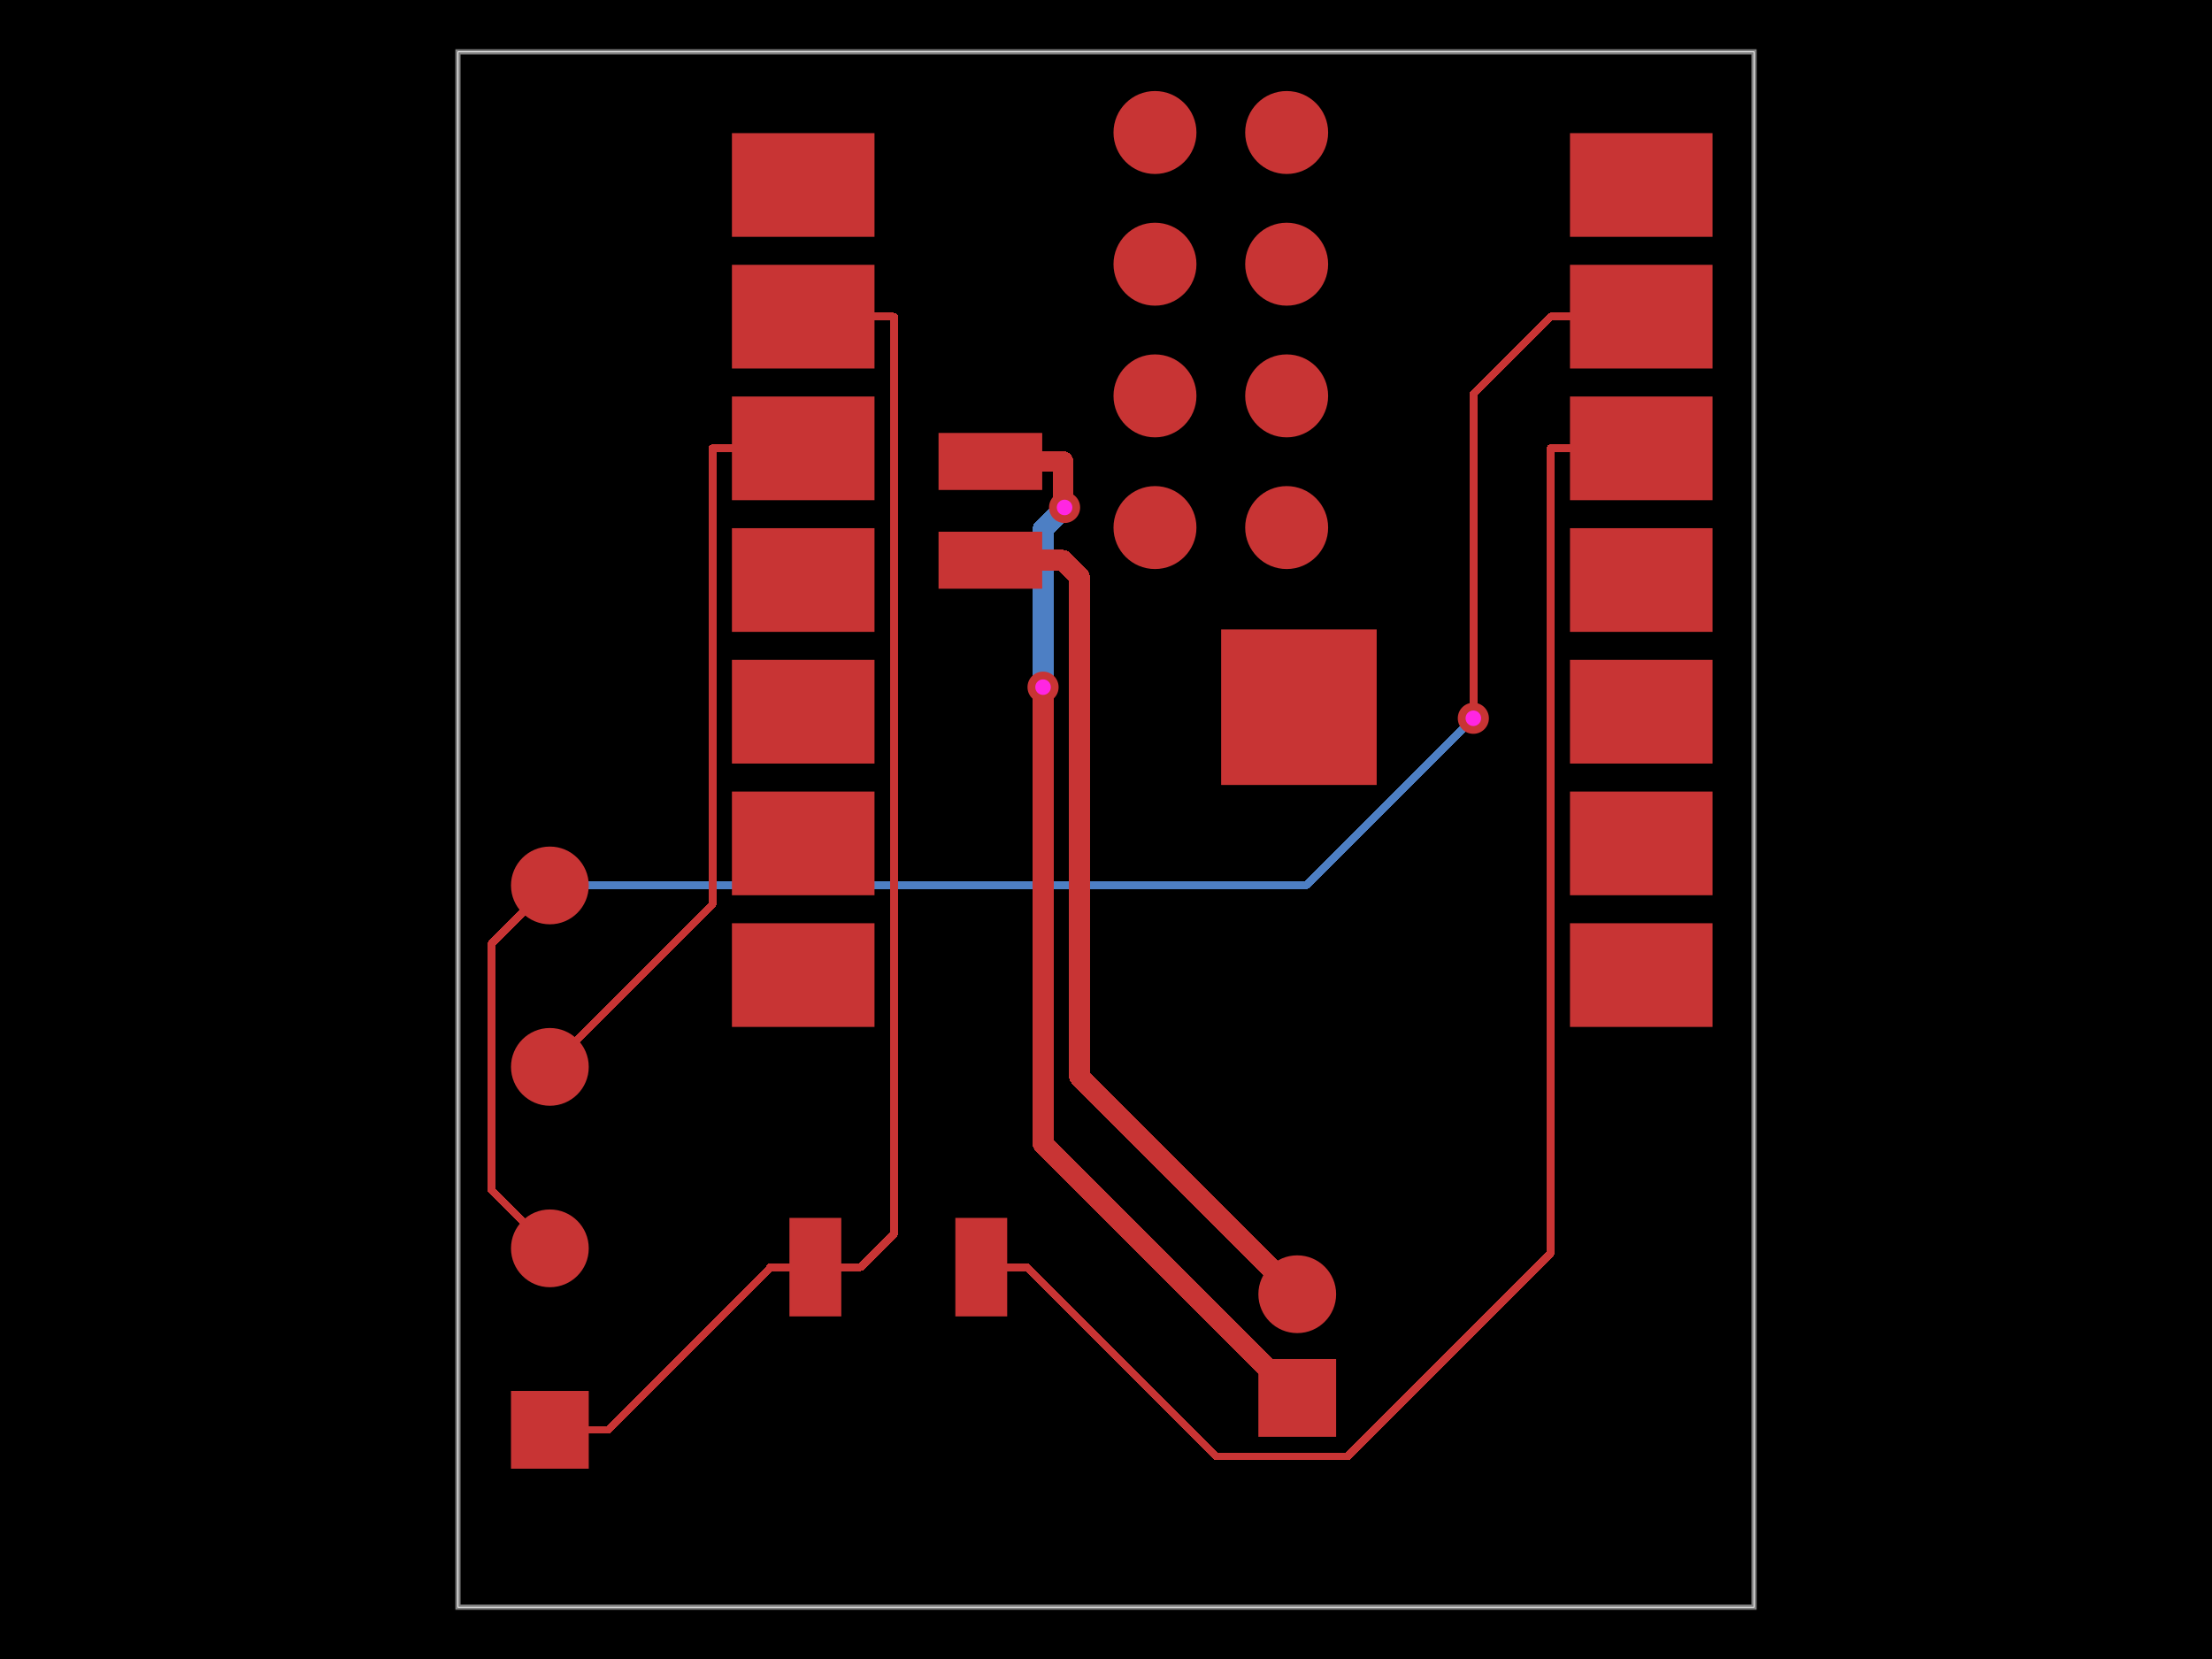
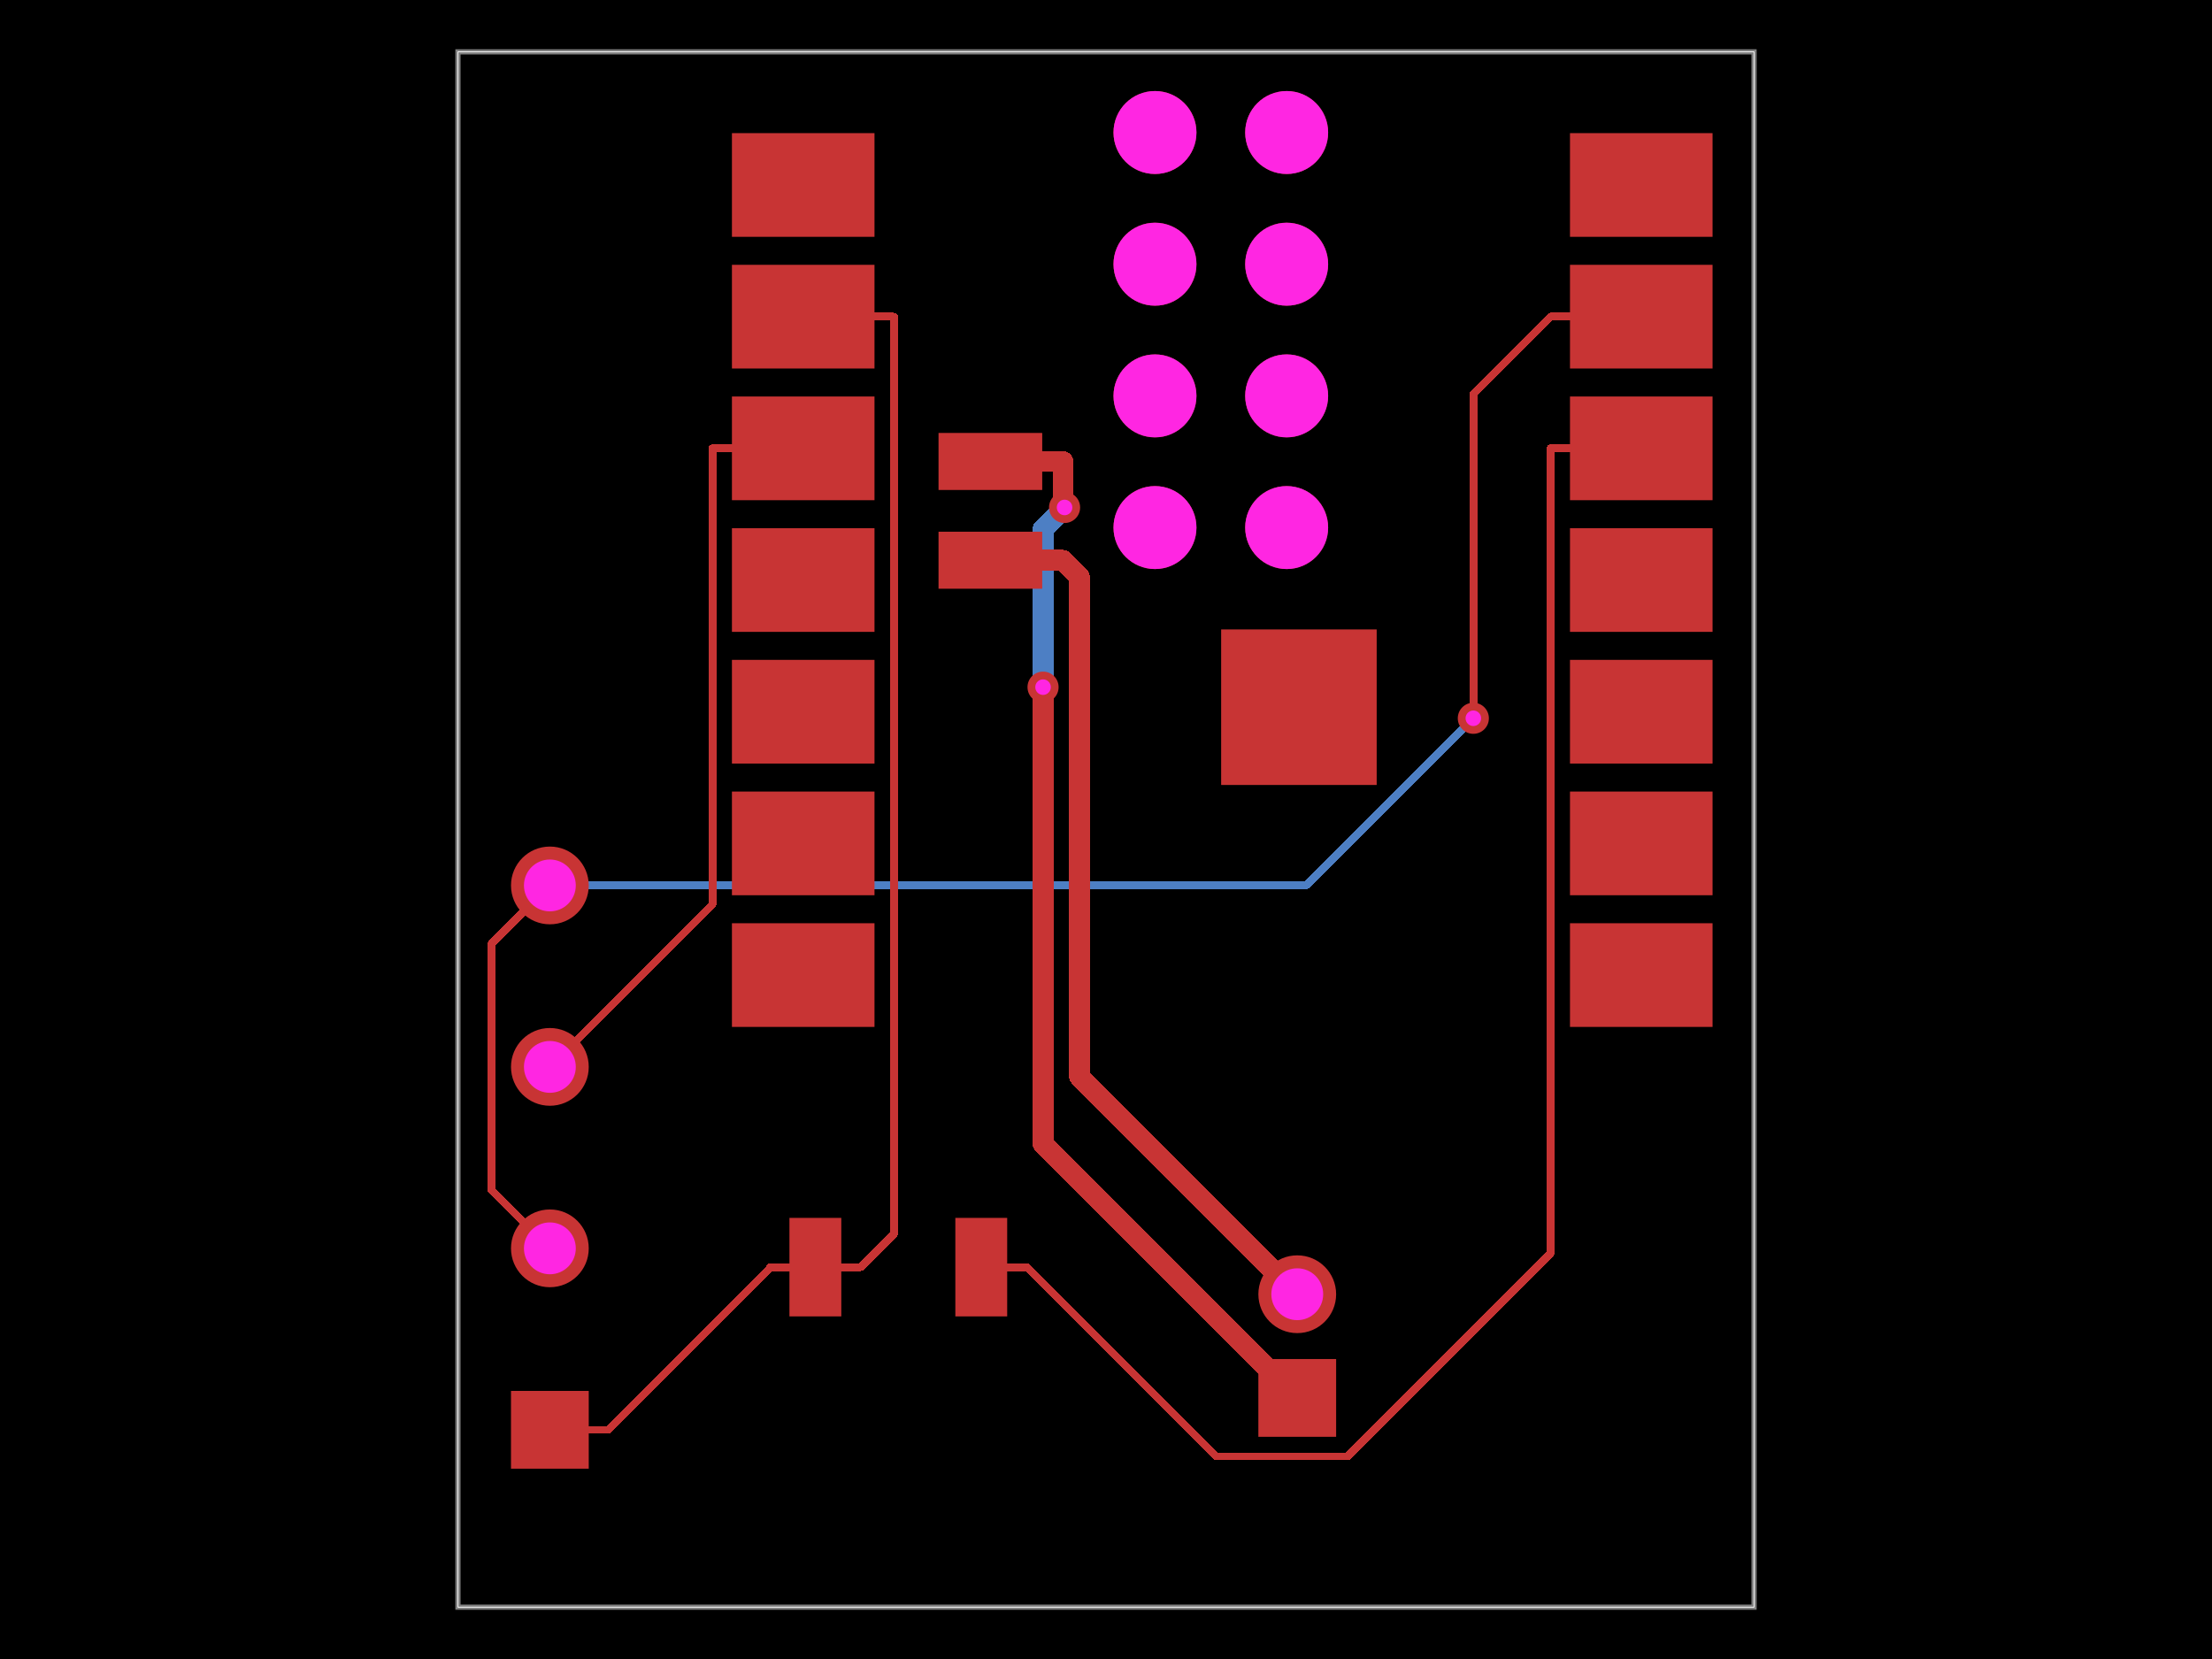
<svg xmlns="http://www.w3.org/2000/svg" width="800" height="600">
  <style />
  <rect class="boundary" x="0" y="0" fill="#000" width="800" height="600" />
  <rect class="pcb-boundary" fill="none" stroke="#fff" stroke-width="0.3" x="165.625" y="18.75" width="468.75" height="562.5" />
  <path class="pcb-board" d="M 165.625 581.25 L 634.375 581.25 L 634.375 18.75 L 165.625 18.75 Z" fill="none" stroke="rgba(255, 255, 255, 0.5)" stroke-width="1.875" />
  <path class="pcb-trace" stroke="rgb(77, 127, 196)" fill="none" d="M 377.234 248.516 L 377.234 248.516" stroke-width="7.5" stroke-linecap="round" stroke-linejoin="round" shape-rendering="crispEdges" data-layer="bottom" />
  <path class="pcb-trace" stroke="rgb(77, 127, 196)" fill="none" d="M 377.234 248.516 L 377.234 191.312" stroke-width="7.5" stroke-linecap="round" stroke-linejoin="round" shape-rendering="crispEdges" data-layer="bottom" />
  <path class="pcb-trace" stroke="rgb(77, 127, 196)" fill="none" d="M 377.234 191.312 L 385.017 183.529" stroke-width="7.5" stroke-linecap="round" stroke-linejoin="round" shape-rendering="crispEdges" data-layer="bottom" />
  <path class="pcb-trace" stroke="rgb(77, 127, 196)" fill="none" d="M 198.869 320.231 L 472.394 320.231" stroke-width="2.812" stroke-linecap="round" stroke-linejoin="round" shape-rendering="crispEdges" data-layer="bottom" />
  <path class="pcb-trace" stroke="rgb(77, 127, 196)" fill="none" d="M 472.394 320.231 L 532.853 259.772" stroke-width="2.812" stroke-linecap="round" stroke-linejoin="round" shape-rendering="crispEdges" data-layer="bottom" />
  <path class="pcb-trace" stroke="rgb(200, 52, 52)" fill="none" d="M 294.887 458.278 L 278.449 458.278" stroke-width="2.812" stroke-linecap="round" stroke-linejoin="round" shape-rendering="crispEdges" data-layer="top" />
  <path class="pcb-trace" stroke="rgb(200, 52, 52)" fill="none" d="M 198.869 517.106 L 219.994 517.106" stroke-width="2.812" stroke-linecap="round" stroke-linejoin="round" shape-rendering="crispEdges" data-layer="top" />
  <path class="pcb-trace" stroke="rgb(200, 52, 52)" fill="none" d="M 278.449 458.278 L 278.449 458.651" stroke-width="2.812" stroke-linecap="round" stroke-linejoin="round" shape-rendering="crispEdges" data-layer="top" />
  <path class="pcb-trace" stroke="rgb(200, 52, 52)" fill="none" d="M 278.449 458.651 L 219.994 517.106" stroke-width="2.812" stroke-linecap="round" stroke-linejoin="round" shape-rendering="crispEdges" data-layer="top" />
  <path class="pcb-trace" stroke="rgb(200, 52, 52)" fill="none" d="M 593.59 162.15 L 560.746 162.15" stroke-width="2.812" stroke-linecap="round" stroke-linejoin="round" shape-rendering="crispEdges" data-layer="top" />
  <path class="pcb-trace" stroke="rgb(200, 52, 52)" fill="none" d="M 560.746 162.15 L 560.746 453.354" stroke-width="2.812" stroke-linecap="round" stroke-linejoin="round" shape-rendering="crispEdges" data-layer="top" />
  <path class="pcb-trace" stroke="rgb(200, 52, 52)" fill="none" d="M 560.746 453.354 L 487.399 526.701" stroke-width="2.812" stroke-linecap="round" stroke-linejoin="round" shape-rendering="crispEdges" data-layer="top" />
  <path class="pcb-trace" stroke="rgb(200, 52, 52)" fill="none" d="M 487.399 526.701 L 439.748 526.701" stroke-width="2.812" stroke-linecap="round" stroke-linejoin="round" shape-rendering="crispEdges" data-layer="top" />
  <path class="pcb-trace" stroke="rgb(200, 52, 52)" fill="none" d="M 439.748 526.701 L 371.326 458.278" stroke-width="2.812" stroke-linecap="round" stroke-linejoin="round" shape-rendering="crispEdges" data-layer="top" />
  <path class="pcb-trace" stroke="rgb(200, 52, 52)" fill="none" d="M 354.887 458.278 L 371.326 458.278" stroke-width="2.812" stroke-linecap="round" stroke-linejoin="round" shape-rendering="crispEdges" data-layer="top" />
  <path class="pcb-trace" stroke="rgb(200, 52, 52)" fill="none" d="M 469.169 468.075 L 390.391 389.297" stroke-width="7.5" stroke-linecap="round" stroke-linejoin="round" shape-rendering="crispEdges" data-layer="top" />
  <path class="pcb-trace" stroke="rgb(200, 52, 52)" fill="none" d="M 390.391 389.297 L 390.391 208.537" stroke-width="7.5" stroke-linecap="round" stroke-linejoin="round" shape-rendering="crispEdges" data-layer="top" />
  <path class="pcb-trace" stroke="rgb(200, 52, 52)" fill="none" d="M 390.391 208.537 L 384.466 202.613" stroke-width="7.5" stroke-linecap="round" stroke-linejoin="round" shape-rendering="crispEdges" data-layer="top" />
  <path class="pcb-trace" stroke="rgb(200, 52, 52)" fill="none" d="M 358.184 202.613 L 384.466 202.613" stroke-width="7.5" stroke-linecap="round" stroke-linejoin="round" shape-rendering="crispEdges" data-layer="top" />
  <path class="pcb-trace" stroke="rgb(200, 52, 52)" fill="none" d="M 358.184 166.894 L 384.466 166.894" stroke-width="7.5" stroke-linecap="round" stroke-linejoin="round" shape-rendering="crispEdges" data-layer="top" />
  <path class="pcb-trace" stroke="rgb(200, 52, 52)" fill="none" d="M 384.466 166.894 L 384.466 182.977" stroke-width="7.5" stroke-linecap="round" stroke-linejoin="round" shape-rendering="crispEdges" data-layer="top" />
  <path class="pcb-trace" stroke="rgb(200, 52, 52)" fill="none" d="M 384.466 182.977 L 385.017 183.529" stroke-width="7.5" stroke-linecap="round" stroke-linejoin="round" shape-rendering="crispEdges" data-layer="top" />
  <path class="pcb-trace" stroke="rgb(200, 52, 52)" fill="none" d="M 385.017 183.529 L 385.017 183.529" stroke-width="7.5" stroke-linecap="round" stroke-linejoin="round" shape-rendering="crispEdges" data-layer="top" />
  <path class="pcb-trace" stroke="rgb(200, 52, 52)" fill="none" d="M 377.234 248.516 L 377.234 413.64" stroke-width="7.5" stroke-linecap="round" stroke-linejoin="round" shape-rendering="crispEdges" data-layer="top" />
  <path class="pcb-trace" stroke="rgb(200, 52, 52)" fill="none" d="M 377.234 413.64 L 469.169 505.575" stroke-width="7.5" stroke-linecap="round" stroke-linejoin="round" shape-rendering="crispEdges" data-layer="top" />
  <path class="pcb-trace" stroke="rgb(200, 52, 52)" fill="none" d="M 294.887 458.278 L 311.326 458.278" stroke-width="2.812" stroke-linecap="round" stroke-linejoin="round" shape-rendering="crispEdges" data-layer="top" />
  <path class="pcb-trace" stroke="rgb(200, 52, 52)" fill="none" d="M 290.496 114.525 L 323.341 114.525" stroke-width="2.812" stroke-linecap="round" stroke-linejoin="round" shape-rendering="crispEdges" data-layer="top" />
  <path class="pcb-trace" stroke="rgb(200, 52, 52)" fill="none" d="M 323.341 114.525 L 323.341 446.263" stroke-width="2.812" stroke-linecap="round" stroke-linejoin="round" shape-rendering="crispEdges" data-layer="top" />
  <path class="pcb-trace" stroke="rgb(200, 52, 52)" fill="none" d="M 323.341 446.263 L 311.326 458.278" stroke-width="2.812" stroke-linecap="round" stroke-linejoin="round" shape-rendering="crispEdges" data-layer="top" />
  <path class="pcb-trace" stroke="rgb(200, 52, 52)" fill="none" d="M 290.496 162.15 L 257.652 162.15" stroke-width="2.812" stroke-linecap="round" stroke-linejoin="round" shape-rendering="crispEdges" data-layer="top" />
  <path class="pcb-trace" stroke="rgb(200, 52, 52)" fill="none" d="M 257.652 162.15 L 257.652 327.073" stroke-width="2.812" stroke-linecap="round" stroke-linejoin="round" shape-rendering="crispEdges" data-layer="top" />
  <path class="pcb-trace" stroke="rgb(200, 52, 52)" fill="none" d="M 257.652 327.073 L 198.869 385.856" stroke-width="2.812" stroke-linecap="round" stroke-linejoin="round" shape-rendering="crispEdges" data-layer="top" />
  <path class="pcb-trace" stroke="rgb(200, 52, 52)" fill="none" d="M 198.869 320.231 L 177.743 341.357" stroke-width="2.812" stroke-linecap="round" stroke-linejoin="round" shape-rendering="crispEdges" data-layer="top" />
  <path class="pcb-trace" stroke="rgb(200, 52, 52)" fill="none" d="M 177.743 341.357 L 177.743 430.356" stroke-width="2.812" stroke-linecap="round" stroke-linejoin="round" shape-rendering="crispEdges" data-layer="top" />
  <path class="pcb-trace" stroke="rgb(200, 52, 52)" fill="none" d="M 177.743 430.356 L 198.869 451.481" stroke-width="2.812" stroke-linecap="round" stroke-linejoin="round" shape-rendering="crispEdges" data-layer="top" />
  <path class="pcb-trace" stroke="rgb(200, 52, 52)" fill="none" d="M 560.746 114.525 L 532.853 142.417" stroke-width="2.812" stroke-linecap="round" stroke-linejoin="round" shape-rendering="crispEdges" data-layer="top" />
  <path class="pcb-trace" stroke="rgb(200, 52, 52)" fill="none" d="M 532.853 142.417 L 532.853 259.772" stroke-width="2.812" stroke-linecap="round" stroke-linejoin="round" shape-rendering="crispEdges" data-layer="top" />
  <path class="pcb-trace" stroke="rgb(200, 52, 52)" fill="none" d="M 532.853 259.772 L 532.853 259.772" stroke-width="2.812" stroke-linecap="round" stroke-linejoin="round" shape-rendering="crispEdges" data-layer="top" />
  <path class="pcb-trace" stroke="rgb(200, 52, 52)" fill="none" d="M 593.59 114.525 L 560.746 114.525" stroke-width="2.812" stroke-linecap="round" stroke-linejoin="round" shape-rendering="crispEdges" data-layer="top" />
  <rect class="pcb-pad" fill="rgb(200, 52, 52)" x="345.513" y="440.466" width="18.75" height="35.625" data-layer="top" />
  <rect class="pcb-pad" fill="rgb(200, 52, 52)" x="285.513" y="440.466" width="18.75" height="35.625" data-layer="top" />
  <rect class="pcb-pad" fill="rgb(200, 52, 52)" x="264.714" y="48.15" width="51.562" height="37.5" data-layer="top" />
  <rect class="pcb-pad" fill="rgb(200, 52, 52)" x="264.714" y="95.775" width="51.562" height="37.5" data-layer="top" />
  <rect class="pcb-pad" fill="rgb(200, 52, 52)" x="264.714" y="143.4" width="51.562" height="37.5" data-layer="top" />
  <rect class="pcb-pad" fill="rgb(200, 52, 52)" x="264.714" y="191.025" width="51.562" height="37.5" data-layer="top" />
  <rect class="pcb-pad" fill="rgb(200, 52, 52)" x="264.714" y="238.65" width="51.562" height="37.5" data-layer="top" />
  <rect class="pcb-pad" fill="rgb(200, 52, 52)" x="264.714" y="286.275" width="51.562" height="37.5" data-layer="top" />
  <rect class="pcb-pad" fill="rgb(200, 52, 52)" x="264.714" y="333.9" width="51.562" height="37.5" data-layer="top" />
  <rect class="pcb-pad" fill="rgb(200, 52, 52)" x="567.808" y="333.9" width="51.562" height="37.5" data-layer="top" />
  <rect class="pcb-pad" fill="rgb(200, 52, 52)" x="567.808" y="286.275" width="51.562" height="37.5" data-layer="top" />
  <rect class="pcb-pad" fill="rgb(200, 52, 52)" x="567.808" y="238.65" width="51.562" height="37.5" data-layer="top" />
  <rect class="pcb-pad" fill="rgb(200, 52, 52)" x="567.808" y="191.025" width="51.562" height="37.5" data-layer="top" />
  <rect class="pcb-pad" fill="rgb(200, 52, 52)" x="567.808" y="143.4" width="51.562" height="37.5" data-layer="top" />
  <rect class="pcb-pad" fill="rgb(200, 52, 52)" x="567.808" y="95.775" width="51.562" height="37.5" data-layer="top" />
  <rect class="pcb-pad" fill="rgb(200, 52, 52)" x="567.808" y="48.15" width="51.562" height="37.5" data-layer="top" />
  <rect class="pcb-pad" fill="rgb(200, 52, 52)" x="339.433" y="192.3" width="37.5" height="20.625" data-layer="top" />
  <rect class="pcb-pad" fill="rgb(200, 52, 52)" x="339.433" y="156.581" width="37.5" height="20.625" data-layer="top" />
-   <circle class="pcb-pad" fill="rgb(200, 52, 52)" cx="417.714" cy="47.925" r="15" data-layer="top" />
-   <circle class="pcb-pad" fill="rgb(200, 52, 52)" cx="465.339" cy="47.925" r="15" data-layer="top" />
-   <circle class="pcb-pad" fill="rgb(200, 52, 52)" cx="417.714" cy="95.55" r="15" data-layer="top" />
-   <circle class="pcb-pad" fill="rgb(200, 52, 52)" cx="465.339" cy="95.55" r="15" data-layer="top" />
-   <circle class="pcb-pad" fill="rgb(200, 52, 52)" cx="417.714" cy="143.175" r="15" data-layer="top" />
-   <circle class="pcb-pad" fill="rgb(200, 52, 52)" cx="465.339" cy="143.175" r="15" data-layer="top" />
-   <circle class="pcb-pad" fill="rgb(200, 52, 52)" cx="417.714" cy="190.8" r="15" data-layer="top" />
-   <circle class="pcb-pad" fill="rgb(200, 52, 52)" cx="465.339" cy="190.8" r="15" data-layer="top" />
  <rect class="pcb-pad" fill="rgb(200, 52, 52)" x="441.646" y="227.644" width="56.25" height="56.25" data-layer="top" />
  <rect class="pcb-pad" fill="rgb(200, 52, 52)" x="455.106" y="491.513" width="28.125" height="28.125" data-layer="top" />
-   <circle class="pcb-pad" fill="rgb(200, 52, 52)" cx="469.169" cy="468.075" r="14.062" data-layer="top" />
  <rect class="pcb-pad" fill="rgb(200, 52, 52)" x="184.806" y="503.044" width="28.125" height="28.125" data-layer="top" />
-   <circle class="pcb-pad" fill="rgb(200, 52, 52)" cx="198.869" cy="451.481" r="14.062" data-layer="top" />
-   <circle class="pcb-pad" fill="rgb(200, 52, 52)" cx="198.869" cy="385.856" r="14.062" data-layer="top" />
-   <circle class="pcb-pad" fill="rgb(200, 52, 52)" cx="198.869" cy="320.231" r="14.062" data-layer="top" />
  <g>
    <circle class="pcb-hole-outer" fill="rgb(200, 52, 52)" cx="377.234" cy="248.516" r="5.625" />
    <circle class="pcb-hole-inner" fill="#FF26E2" cx="377.234" cy="248.516" r="2.812" />
  </g>
  <g>
    <circle class="pcb-hole-outer" fill="rgb(200, 52, 52)" cx="385.017" cy="183.529" r="5.625" />
    <circle class="pcb-hole-inner" fill="#FF26E2" cx="385.017" cy="183.529" r="2.812" />
  </g>
  <g>
    <circle class="pcb-hole-outer" fill="rgb(200, 52, 52)" cx="532.853" cy="259.772" r="5.625" />
    <circle class="pcb-hole-inner" fill="#FF26E2" cx="532.853" cy="259.772" r="2.812" />
  </g>
+   <g>
+     <circle class="pcb-hole-outer" fill="rgb(200, 52, 52)" cx="417.714" cy="47.925" r="15" />
+     <circle class="pcb-hole-inner" fill="#FF26E2" cx="417.714" cy="47.925" r="15" />
+   </g>
+   <g>
+     <circle class="pcb-hole-outer" fill="rgb(200, 52, 52)" cx="465.339" cy="47.925" r="15" />
+     <circle class="pcb-hole-inner" fill="#FF26E2" cx="465.339" cy="47.925" r="15" />
+   </g>
+   <g>
+     <circle class="pcb-hole-outer" fill="rgb(200, 52, 52)" cx="417.714" cy="95.55" r="15" />
+     <circle class="pcb-hole-inner" fill="#FF26E2" cx="417.714" cy="95.55" r="15" />
+   </g>
+   <g>
+     <circle class="pcb-hole-outer" fill="rgb(200, 52, 52)" cx="465.339" cy="95.55" r="15" />
+     <circle class="pcb-hole-inner" fill="#FF26E2" cx="465.339" cy="95.55" r="15" />
+   </g>
+   <g>
+     <circle class="pcb-hole-outer" fill="rgb(200, 52, 52)" cx="417.714" cy="143.175" r="15" />
+     <circle class="pcb-hole-inner" fill="#FF26E2" cx="417.714" cy="143.175" r="15" />
+   </g>
+   <g>
+     <circle class="pcb-hole-outer" fill="rgb(200, 52, 52)" cx="465.339" cy="143.175" r="15" />
+     <circle class="pcb-hole-inner" fill="#FF26E2" cx="465.339" cy="143.175" r="15" />
+   </g>
+   <g>
+     <circle class="pcb-hole-outer" fill="rgb(200, 52, 52)" cx="417.714" cy="190.8" r="15" />
+     <circle class="pcb-hole-inner" fill="#FF26E2" cx="417.714" cy="190.8" r="15" />
+   </g>
+   <g>
+     <circle class="pcb-hole-outer" fill="rgb(200, 52, 52)" cx="465.339" cy="190.8" r="15" />
+     <circle class="pcb-hole-inner" fill="#FF26E2" cx="465.339" cy="190.8" r="15" />
+   </g>
+   <g>
+     <circle class="pcb-hole-outer" fill="rgb(200, 52, 52)" cx="469.169" cy="468.075" r="14.062" />
+     <circle class="pcb-hole-inner" fill="#FF26E2" cx="469.169" cy="468.075" r="9.375" />
+   </g>
+   <g>
+     <circle class="pcb-hole-outer" fill="rgb(200, 52, 52)" cx="198.869" cy="451.481" r="14.062" />
+     <circle class="pcb-hole-inner" fill="#FF26E2" cx="198.869" cy="451.481" r="9.375" />
+   </g>
+   <g>
+     <circle class="pcb-hole-outer" fill="rgb(200, 52, 52)" cx="198.869" cy="385.856" r="14.062" />
+     <circle class="pcb-hole-inner" fill="#FF26E2" cx="198.869" cy="385.856" r="9.375" />
+   </g>
+   <g>
+     <circle class="pcb-hole-outer" fill="rgb(200, 52, 52)" cx="198.869" cy="320.231" r="14.062" />
+     <circle class="pcb-hole-inner" fill="#FF26E2" cx="198.869" cy="320.231" r="9.375" />
+   </g>
</svg>
